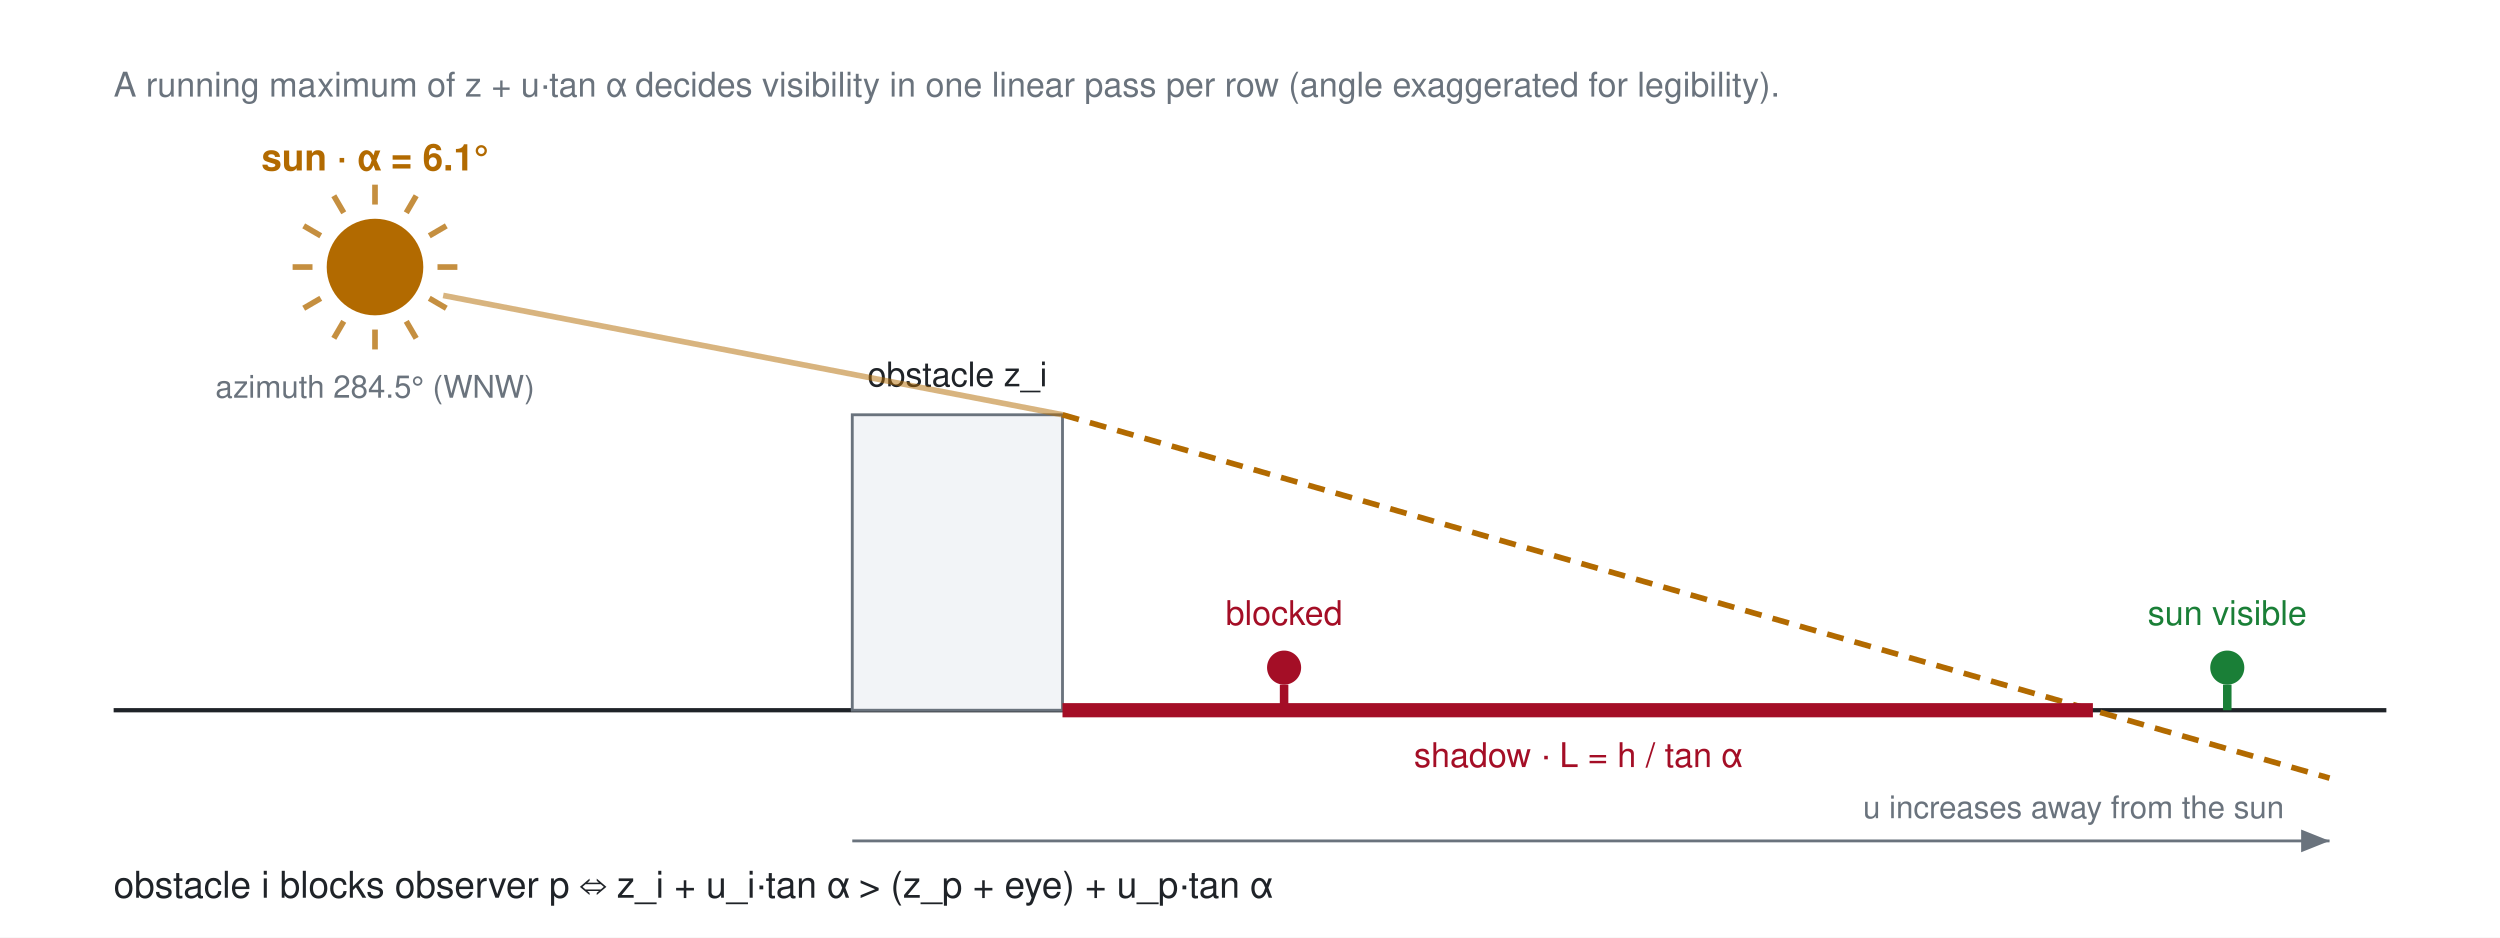
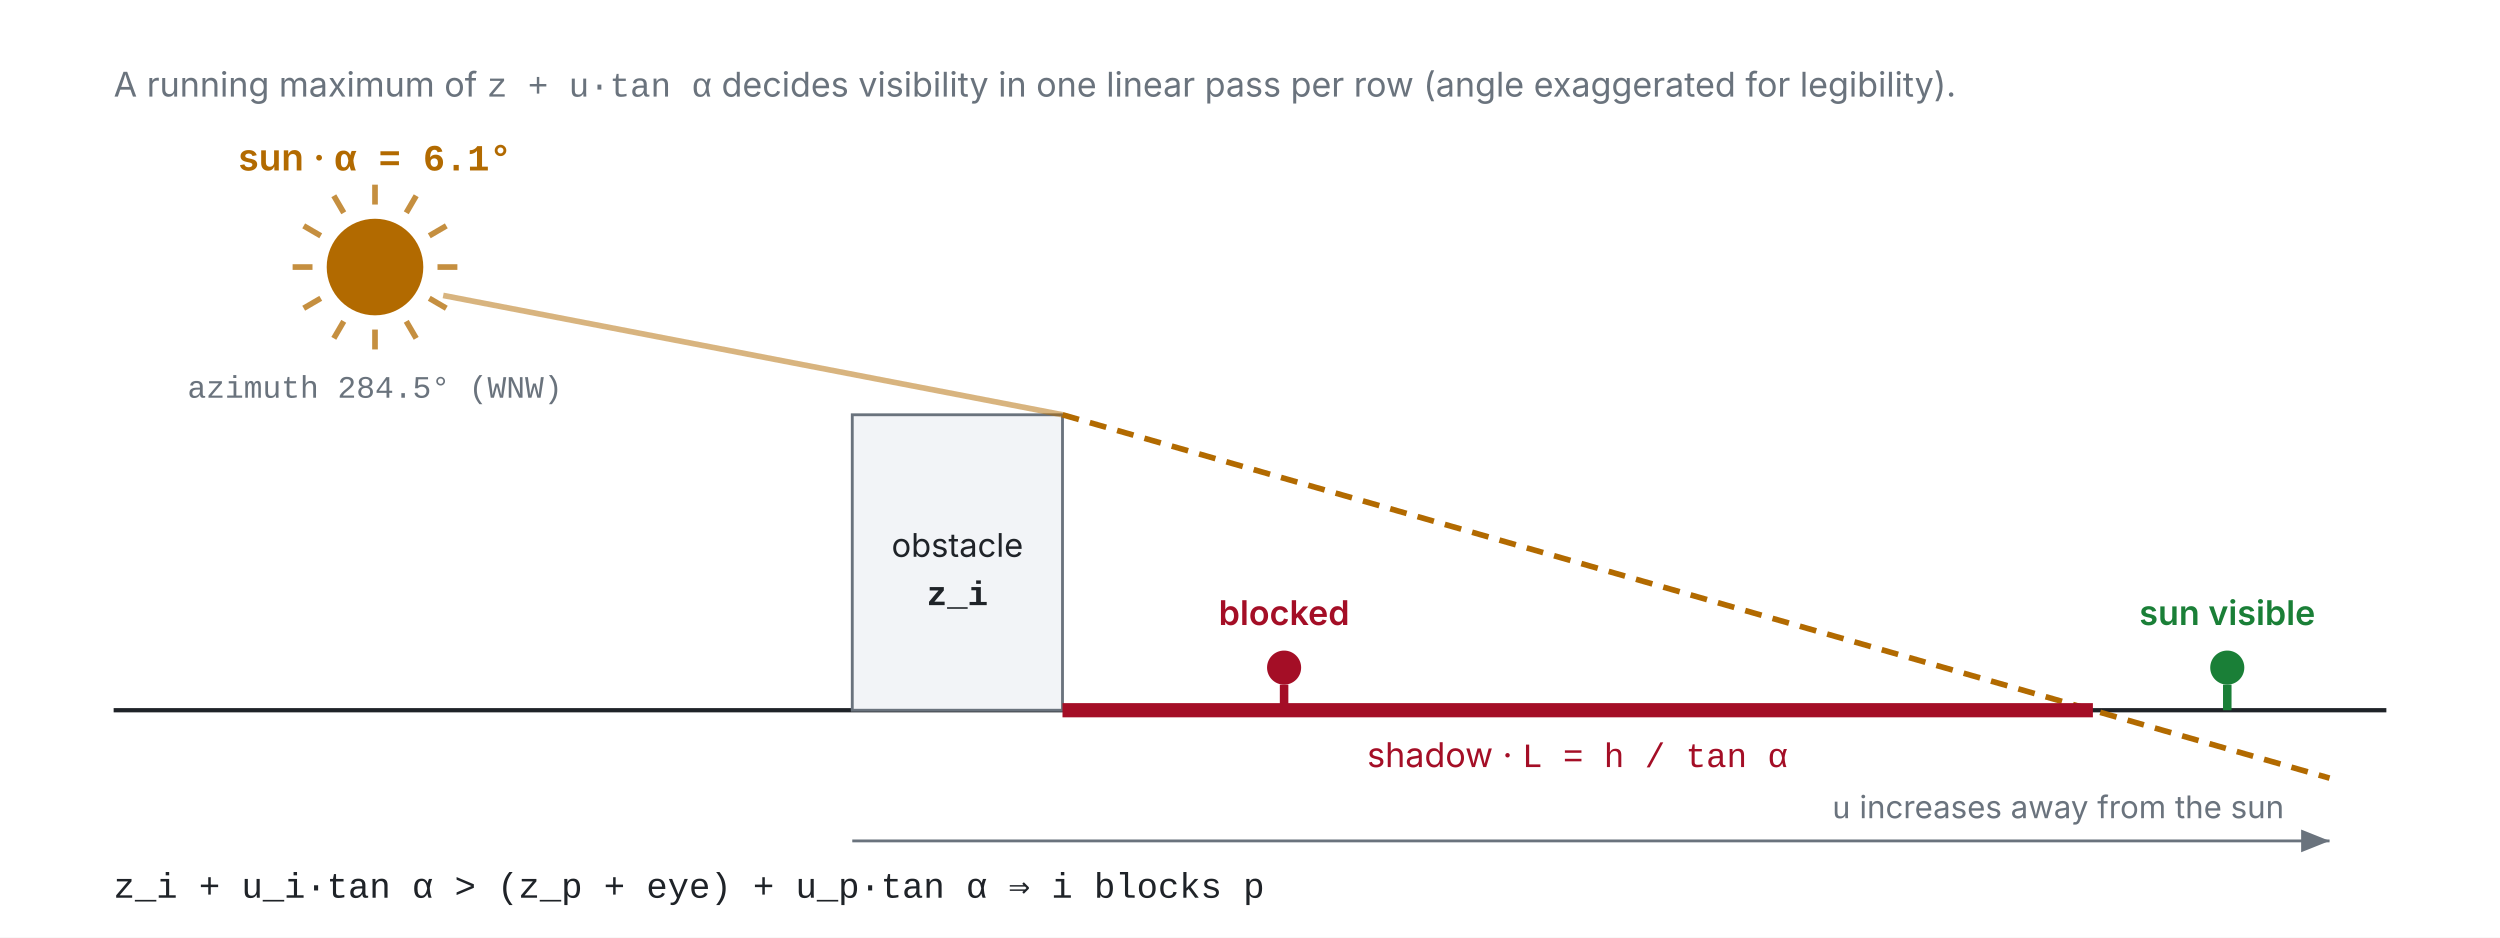
- <svg xmlns="http://www.w3.org/2000/svg" viewBox="0 0 880 330" width="880" height="330" font-family="ui-sans-serif,Segoe UI,Helvetica,Arial" role="img" aria-label="Geometry of the separable horizon test used by the shadow scan">
+ <svg xmlns="http://www.w3.org/2000/svg" viewBox="0 0 880 330" width="880" height="330" font-family="'Avenir Next','Segoe UI Variable Display','Segoe UI',Inter,'Helvetica Neue',Helvetica,Arial,sans-serif" role="img" aria-label="Geometry of the separable horizon test used by the shadow scan">
  <rect width="880" height="330" fill="#ffffff" />
  <line x1="40" y1="250" x2="840" y2="250" stroke="#1f2328" stroke-width="1.5" />
  <rect x="300.0" y="146.0" width="74.0" height="104.0" fill="#f2f4f7" stroke="#6a737d" />
-   <text x="337.0" y="136.0" fill="#1f2328" font-size="12" text-anchor="middle">obstacle  z_i</text>
+   <text x="337.0" y="196.0" fill="#1f2328" font-size="11.5" text-anchor="middle">obstacle</text>
+   <text x="337.0" y="213.0" fill="#1f2328" font-size="12" font-family="ui-monospace,'SF Mono',SFMono-Regular,'JetBrains Mono',Menlo,Consolas,'Liberation Mono',monospace" font-weight="600" text-anchor="middle">z_i</text>
  <line x1="374.0" y1="146.0" x2="820.0" y2="273.9" stroke="#b26a00" stroke-width="2" stroke-dasharray="6 4" />
  <circle cx="132.0" cy="94.0" r="17" fill="#b26a00" />
  <line x1="154.0" y1="94.0" x2="161.0" y2="94.0" stroke="#b26a00" stroke-width="2" opacity="0.75" />
  <line x1="151.1" y1="105.0" x2="157.1" y2="108.5" stroke="#b26a00" stroke-width="2" opacity="0.75" />
  <line x1="143.0" y1="113.1" x2="146.5" y2="119.1" stroke="#b26a00" stroke-width="2" opacity="0.75" />
  <line x1="132.0" y1="116.0" x2="132.0" y2="123.0" stroke="#b26a00" stroke-width="2" opacity="0.75" />
  <line x1="121.0" y1="113.1" x2="117.5" y2="119.1" stroke="#b26a00" stroke-width="2" opacity="0.75" />
  <line x1="112.9" y1="105.0" x2="106.9" y2="108.5" stroke="#b26a00" stroke-width="2" opacity="0.75" />
  <line x1="110.0" y1="94.0" x2="103.0" y2="94.0" stroke="#b26a00" stroke-width="2" opacity="0.75" />
  <line x1="112.9" y1="83.0" x2="106.9" y2="79.5" stroke="#b26a00" stroke-width="2" opacity="0.75" />
  <line x1="121.0" y1="74.9" x2="117.5" y2="68.9" stroke="#b26a00" stroke-width="2" opacity="0.75" />
  <line x1="132.0" y1="72.0" x2="132.0" y2="65.0" stroke="#b26a00" stroke-width="2" opacity="0.75" />
  <line x1="143.0" y1="74.9" x2="146.5" y2="68.9" stroke="#b26a00" stroke-width="2" opacity="0.75" />
  <line x1="151.1" y1="83.0" x2="157.1" y2="79.5" stroke="#b26a00" stroke-width="2" opacity="0.75" />
-   <text x="132.0" y="60.0" fill="#b26a00" font-size="13" text-anchor="middle" font-weight="600">sun · α = 6.1°</text>
-   <text x="132.0" y="140.0" fill="#6a737d" font-size="11" text-anchor="middle">azimuth 284.5° (WNW)</text>
+   <text x="132.0" y="60.0" fill="#b26a00" font-size="13" text-anchor="middle" font-weight="600">sun · <tspan font-family="ui-monospace,'SF Mono',SFMono-Regular,'JetBrains Mono',Menlo,Consolas,'Liberation Mono',monospace">α = 6.1°</tspan>
+   </text>
+   <text x="132.0" y="140.0" fill="#6a737d" font-size="11" text-anchor="middle" font-family="ui-monospace,'SF Mono',SFMono-Regular,'JetBrains Mono',Menlo,Consolas,'Liberation Mono',monospace">azimuth 284.5° (WNW)</text>
  <line x1="156.0" y1="104.0" x2="374.0" y2="146.0" stroke="#b26a00" stroke-width="2" opacity="0.5" />
  <line x1="374.0" y1="250" x2="736.7" y2="250" stroke="#a40e26" stroke-width="5" />
-   <text x="555.3" y="270.0" fill="#a40e26" font-size="12" text-anchor="middle">shadow · L = h / tan α</text>
+   <text x="555.3" y="270.0" fill="#a40e26" font-size="12" text-anchor="middle">shadow · <tspan font-family="ui-monospace,'SF Mono',SFMono-Regular,'JetBrains Mono',Menlo,Consolas,'Liberation Mono',monospace">L = h / tan α</tspan>
+   </text>
  <circle cx="452.0" cy="235" r="6" fill="#a40e26" />
  <line x1="452.0" y1="241" x2="452.0" y2="250" stroke="#a40e26" stroke-width="3" />
-   <text x="452.0" y="220" fill="#a40e26" font-size="12" text-anchor="middle">blocked</text>
+   <text x="452.0" y="220" fill="#a40e26" font-size="12" text-anchor="middle" font-weight="600">blocked</text>
  <circle cx="784.0" cy="235" r="6" fill="#1a7f37" />
  <line x1="784.0" y1="241" x2="784.0" y2="250" stroke="#1a7f37" stroke-width="3" />
-   <text x="784.0" y="220" fill="#1a7f37" font-size="12" text-anchor="middle">sun visible</text>
+   <text x="784.0" y="220" fill="#1a7f37" font-size="12" text-anchor="middle" font-weight="600">sun visible</text>
  <line x1="300.0" y1="296" x2="820" y2="296" stroke="#6a737d" stroke-width="1" />
  <polygon points="820,296 810,292 810,300" fill="#6a737d" />
-   <text x="804" y="288" fill="#6a737d" font-size="11" text-anchor="end">u increases away from the sun</text>
-   <text x="40" y="316" fill="#1f2328" font-size="13">obstacle i blocks observer p  ⇔  z_i + u_i·tan α  &gt;  (z_p + eye) + u_p·tan α</text>
-   <text x="40" y="34" fill="#6a737d" font-size="12">A running maximum of z + u·tan α decides visibility in one linear pass per row (angle exaggerated for legibility).</text>
+   <text x="804" y="288" fill="#6a737d" font-size="11" text-anchor="end">
+     <tspan font-family="ui-monospace,'SF Mono',SFMono-Regular,'JetBrains Mono',Menlo,Consolas,'Liberation Mono',monospace">u</tspan> increases away from the sun</text>
+   <text x="40" y="316" fill="#1f2328" font-size="12.5" font-family="ui-monospace,'SF Mono',SFMono-Regular,'JetBrains Mono',Menlo,Consolas,'Liberation Mono',monospace">z_i + u_i·tan α  &gt;  (z_p + eye) + u_p·tan α   ⇒  i blocks p</text>
+   <text x="40" y="34" fill="#6a737d" font-size="12">A running maximum of <tspan font-family="ui-monospace,'SF Mono',SFMono-Regular,'JetBrains Mono',Menlo,Consolas,'Liberation Mono',monospace">z + u·tan α</tspan> decides visibility in one linear pass per row (angle exaggerated for legibility).</text>
</svg>
